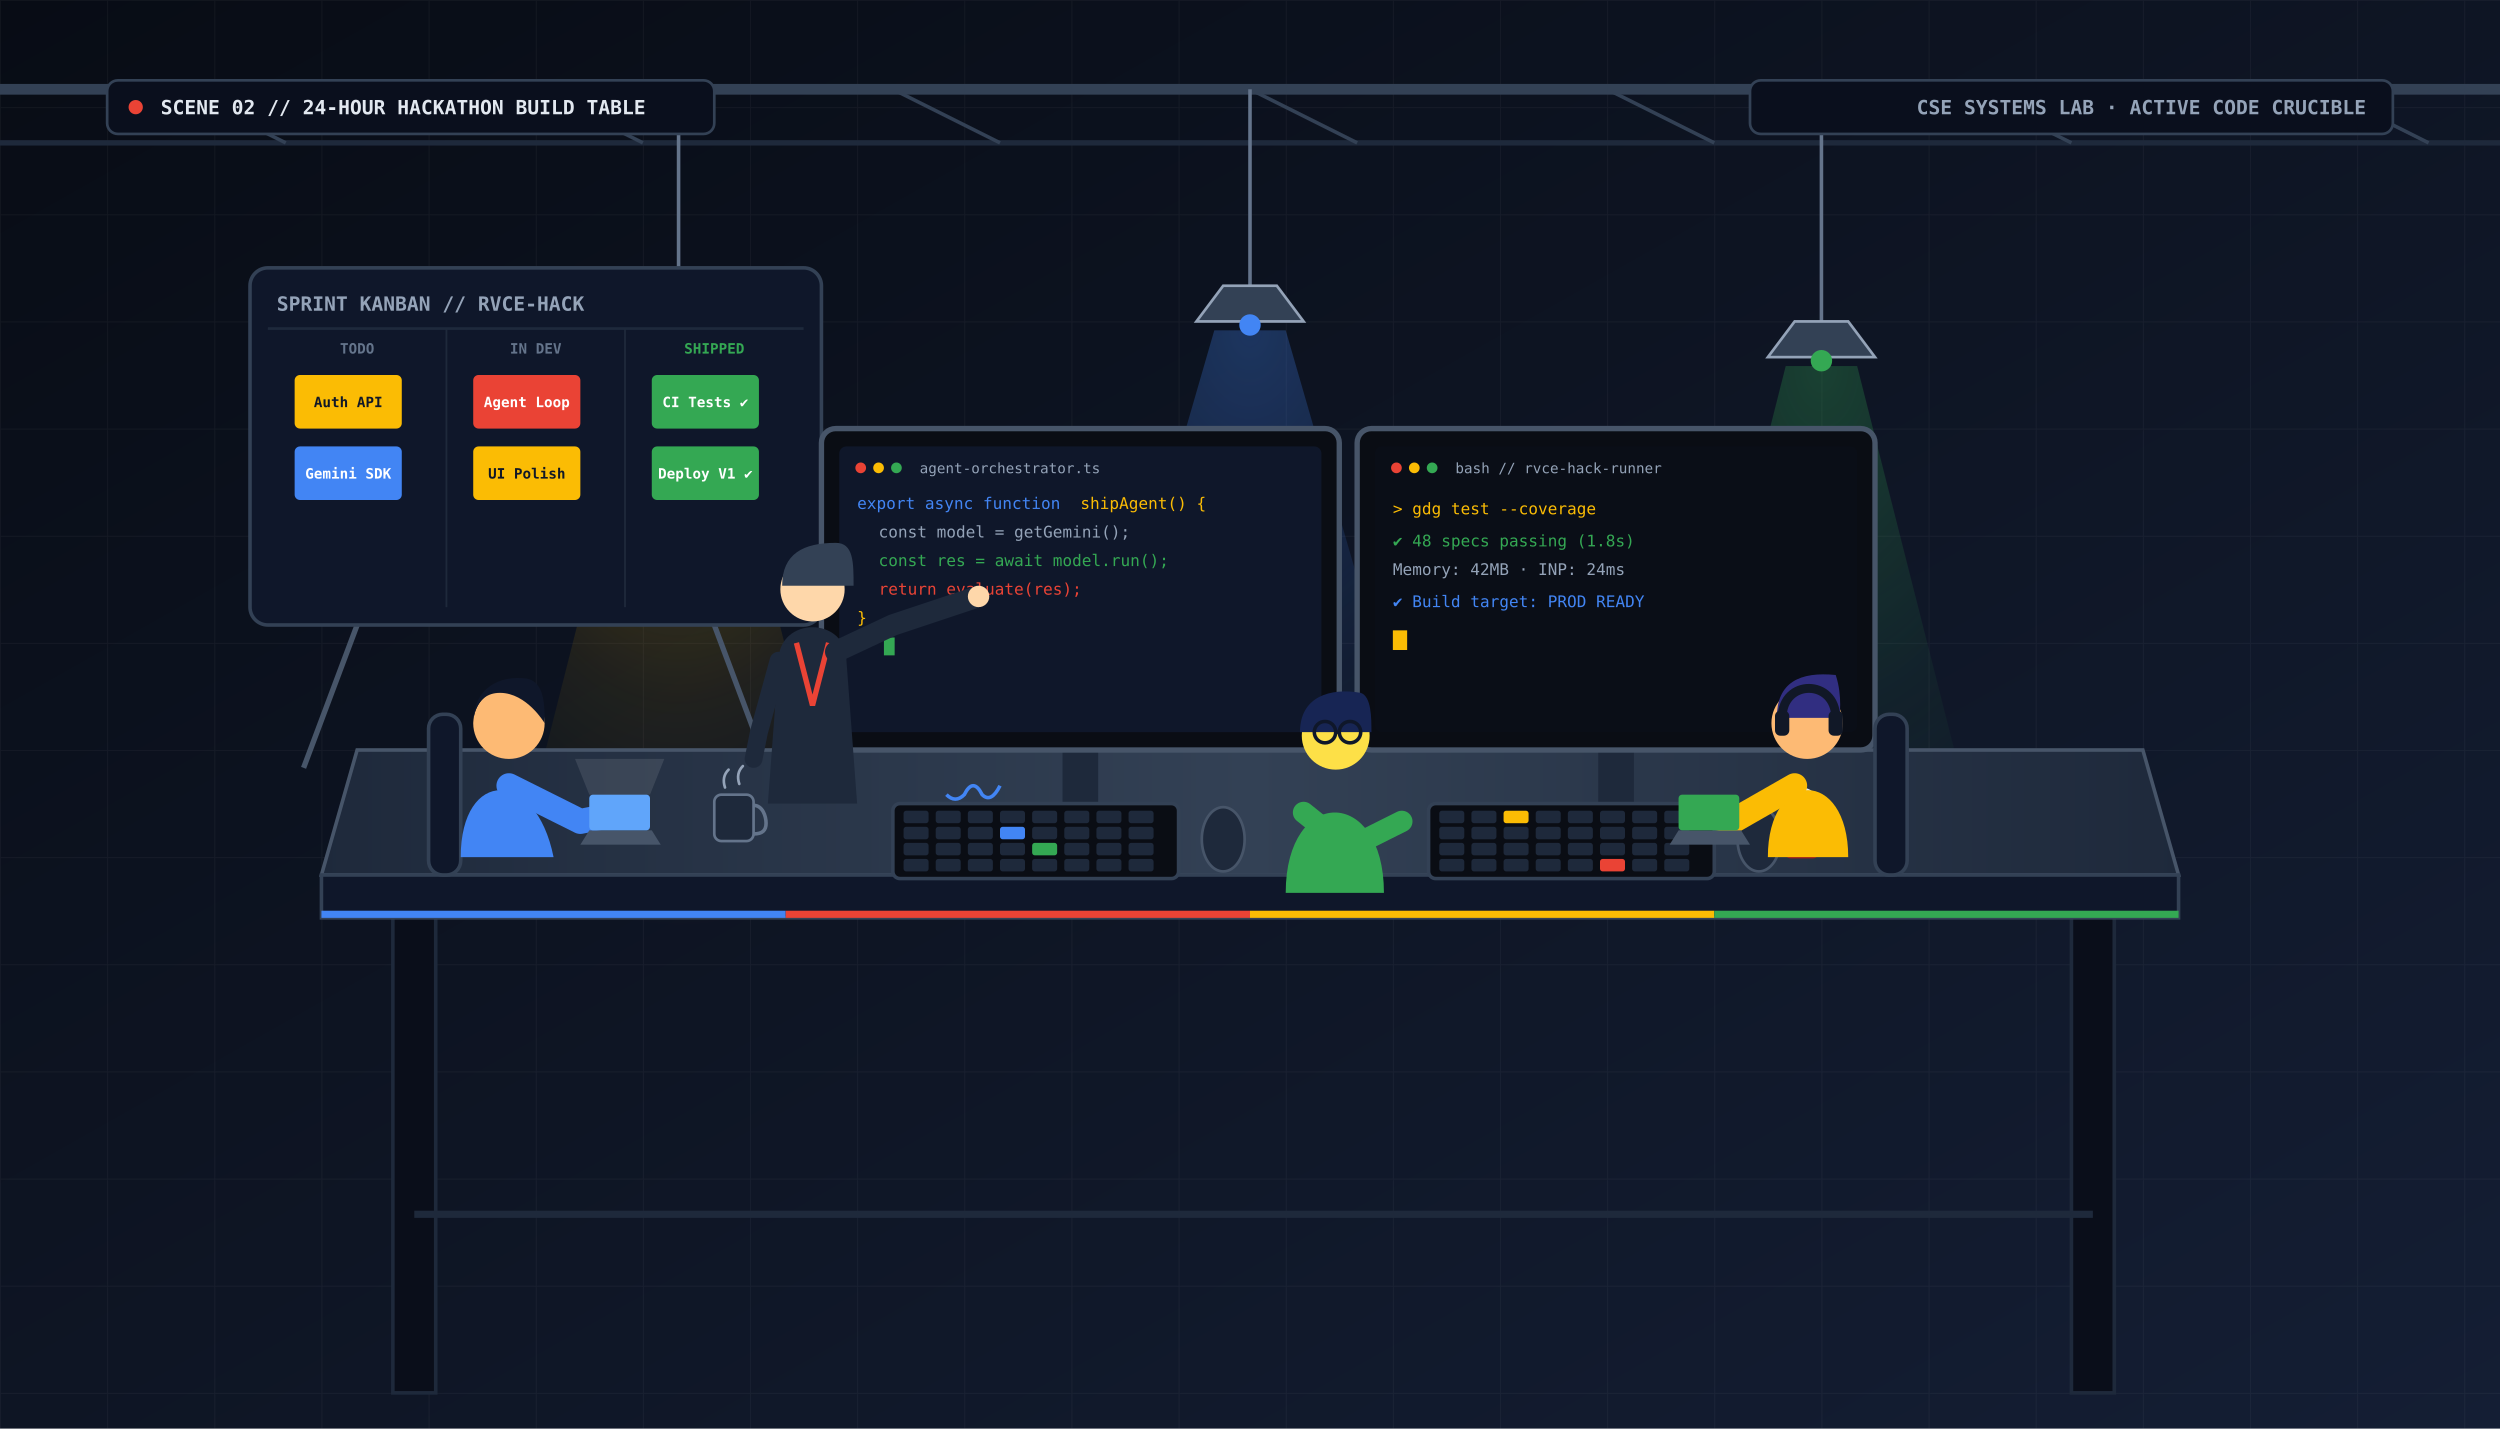
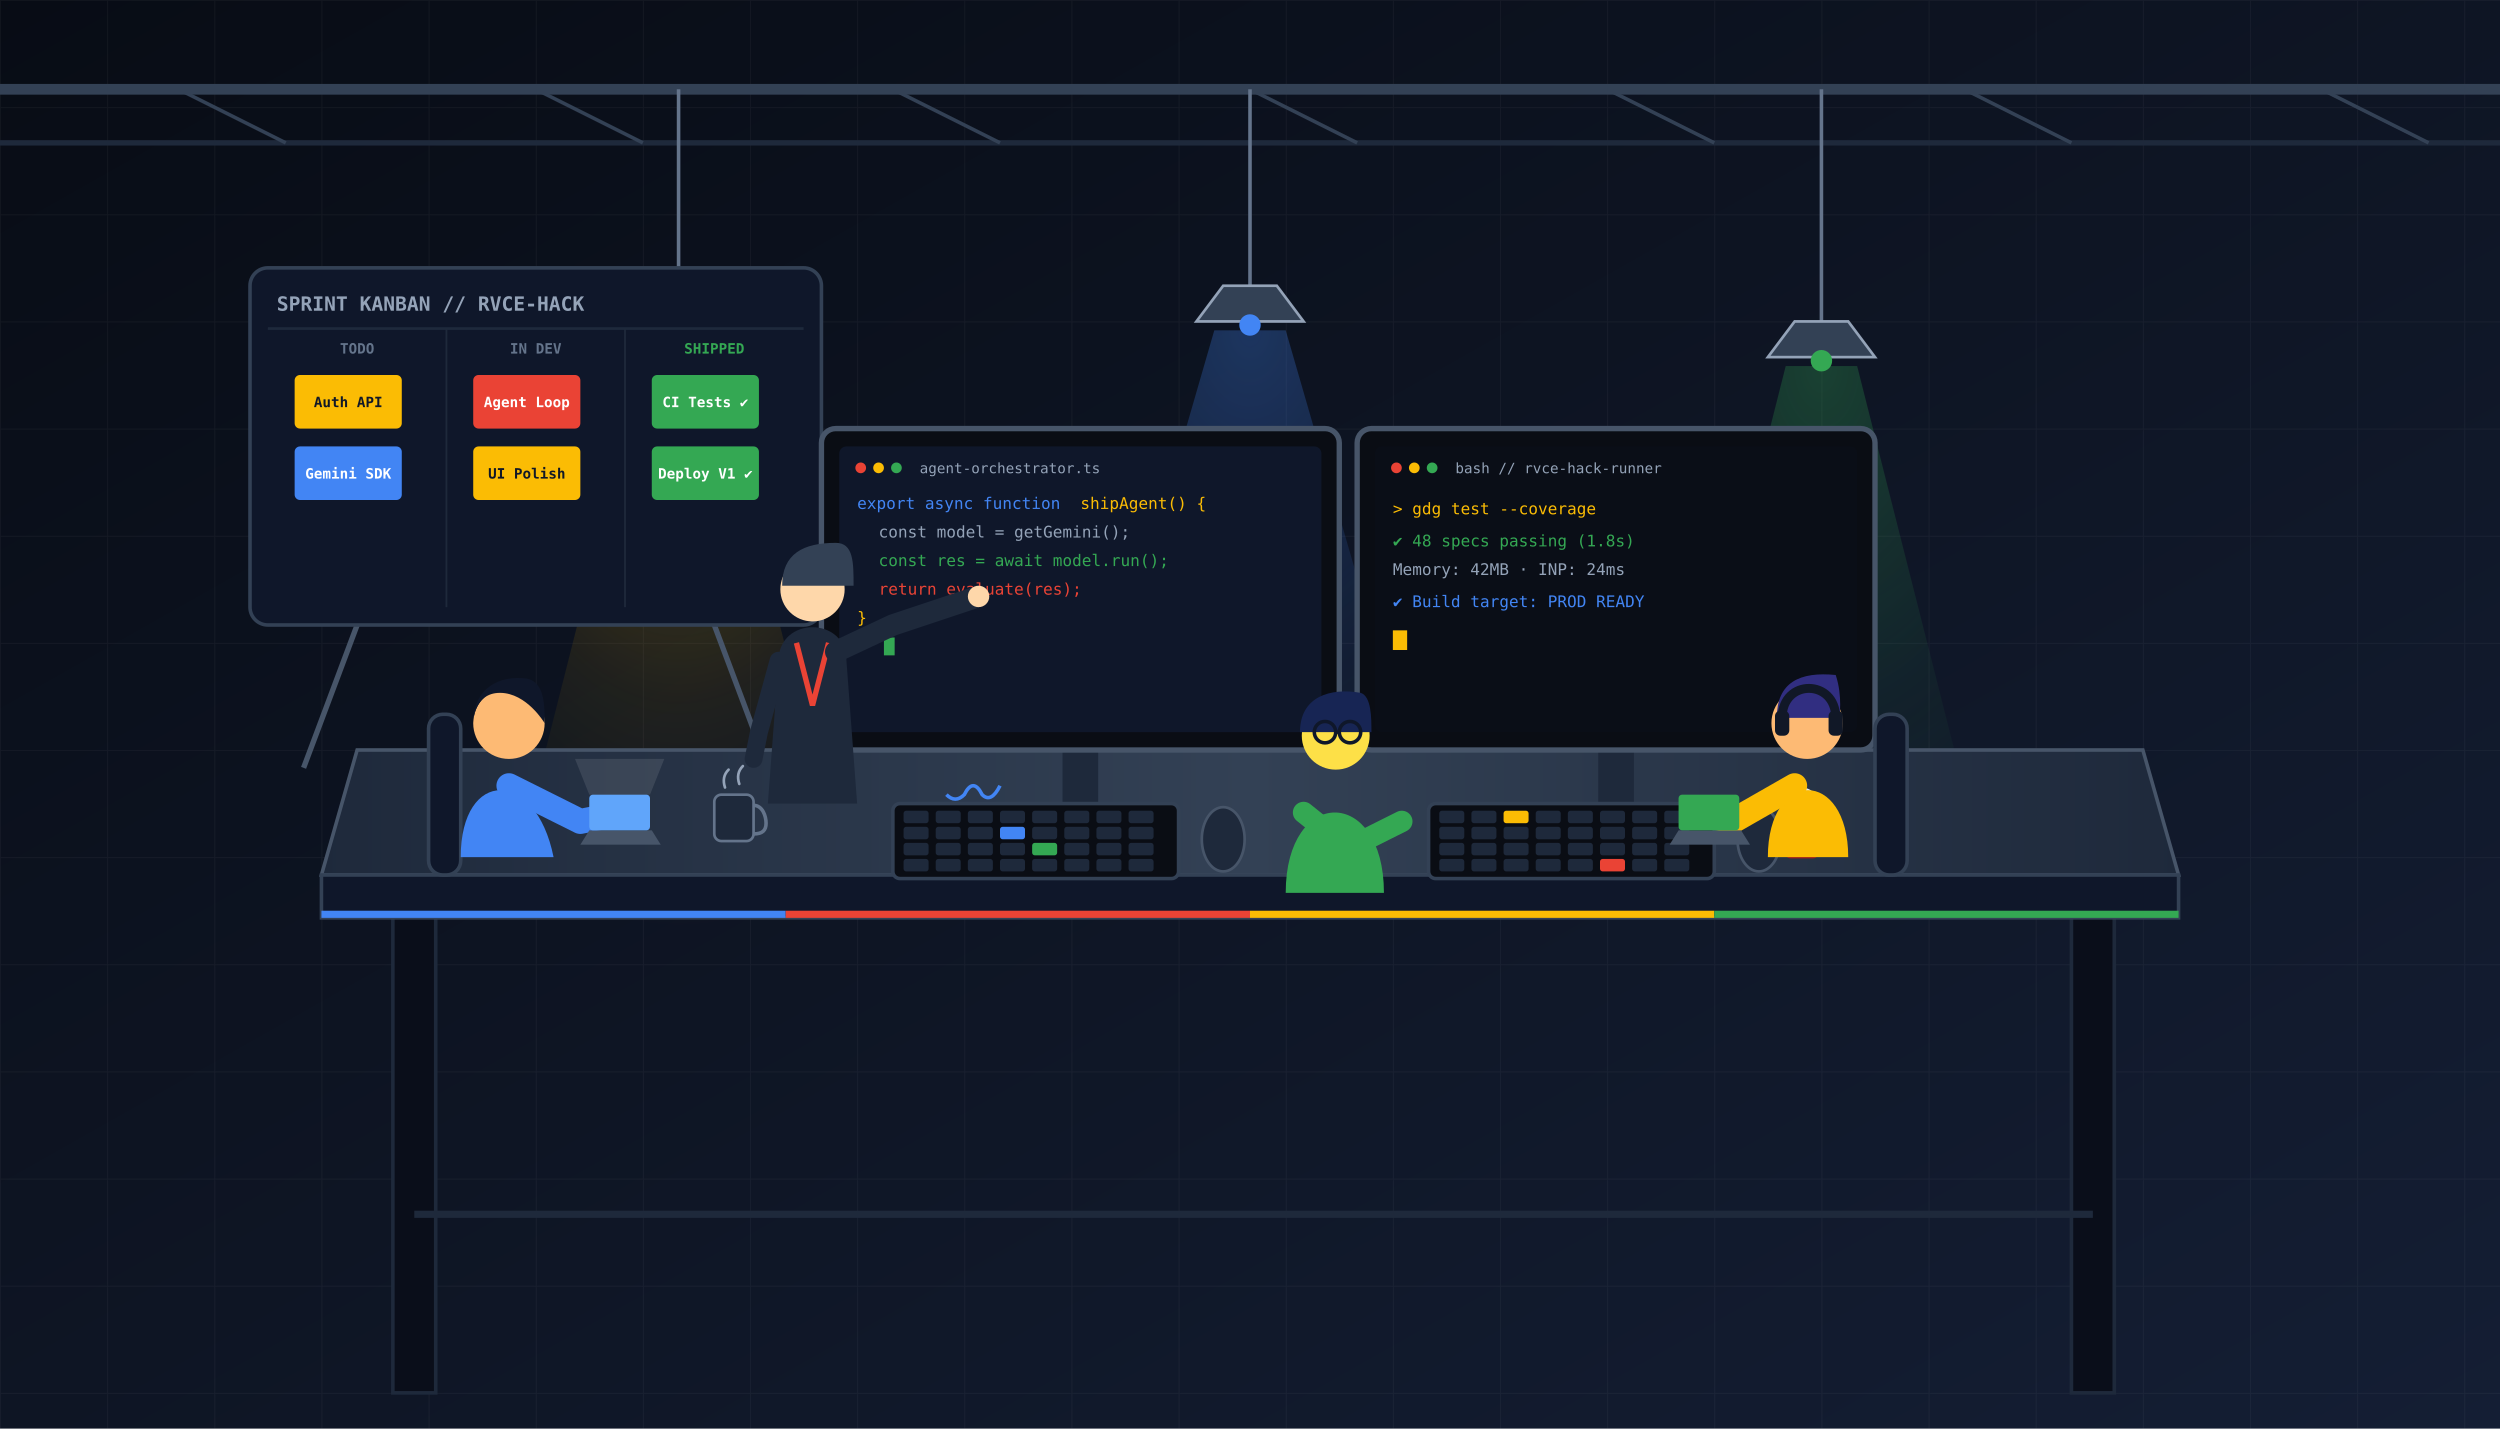
<svg xmlns="http://www.w3.org/2000/svg" viewBox="0 0 1400 800" fill="none">
  <defs>
    <linearGradient id="hackBg" x1="0" y1="0" x2="1" y2="1">
      <stop offset="0%" stop-color="#080C15" />
      <stop offset="50%" stop-color="#0E1524" />
      <stop offset="100%" stop-color="#141E34" />
    </linearGradient>
    <linearGradient id="tableTop" x1="0" y1="0" x2="1" y2="0">
      <stop offset="0%" stop-color="#1E293B" />
      <stop offset="50%" stop-color="#334155" />
      <stop offset="100%" stop-color="#1E293B" />
    </linearGradient>
    <radialGradient id="lampCone1" cx="0.5" cy="0" r="0.8">
      <stop offset="0%" stop-color="#FBBC04" stop-opacity="0.3" />
      <stop offset="60%" stop-color="#FBBC04" stop-opacity="0.08" />
      <stop offset="100%" stop-color="#FBBC04" stop-opacity="0" />
    </radialGradient>
    <radialGradient id="lampCone2" cx="0.5" cy="0" r="0.8">
      <stop offset="0%" stop-color="#4285F4" stop-opacity="0.3" />
      <stop offset="60%" stop-color="#4285F4" stop-opacity="0.08" />
      <stop offset="100%" stop-color="#4285F4" stop-opacity="0" />
    </radialGradient>
    <radialGradient id="lampCone3" cx="0.5" cy="0" r="0.8">
      <stop offset="0%" stop-color="#34A853" stop-opacity="0.3" />
      <stop offset="60%" stop-color="#34A853" stop-opacity="0.08" />
      <stop offset="100%" stop-color="#34A853" stop-opacity="0" />
    </radialGradient>
    <pattern id="hackFloorGrid" width="60" height="60" patternUnits="userSpaceOnUse">
      <path d="M 60 0 L 0 0 0 60" fill="none" stroke="rgba(255,255,255,0.04)" stroke-width="1" />
    </pattern>
  </defs>
  <rect width="1400" height="800" fill="url(#hackBg)" />
  <rect width="1400" height="800" fill="url(#hackFloorGrid)" />
  <line x1="0" y1="50" x2="1400" y2="50" stroke="#334155" stroke-width="6" />
  <line x1="0" y1="80" x2="1400" y2="80" stroke="#1E293B" stroke-width="3" />
  <line x1="100" y1="50" x2="160" y2="80" stroke="#334155" stroke-width="2" />
  <line x1="300" y1="50" x2="360" y2="80" stroke="#334155" stroke-width="2" />
  <line x1="500" y1="50" x2="560" y2="80" stroke="#334155" stroke-width="2" />
  <line x1="700" y1="50" x2="760" y2="80" stroke="#334155" stroke-width="2" />
  <line x1="900" y1="50" x2="960" y2="80" stroke="#334155" stroke-width="2" />
  <line x1="1100" y1="50" x2="1160" y2="80" stroke="#334155" stroke-width="2" />
  <line x1="1300" y1="50" x2="1360" y2="80" stroke="#334155" stroke-width="2" />
  <g>
    <line x1="380" y1="50" x2="380" y2="180" stroke="#64748B" stroke-width="2" />
    <polygon points="350,200 410,200 395,180 365,180" fill="#334155" stroke="#94A3B8" stroke-width="1.5" />
    <circle cx="380" cy="202" r="6" fill="#FBBC04" />
    <polygon points="260,600 500,600 400,205 360,205" fill="url(#lampCone1)" />
    <line x1="700" y1="50" x2="700" y2="160" stroke="#64748B" stroke-width="2" />
    <polygon points="670,180 730,180 715,160 685,160" fill="#334155" stroke="#94A3B8" stroke-width="1.5" />
    <circle cx="700" cy="182" r="6" fill="#4285F4" />
    <polygon points="560,600 840,600 720,185 680,185" fill="url(#lampCone2)" />
    <line x1="1020" y1="50" x2="1020" y2="180" stroke="#64748B" stroke-width="2" />
    <polygon points="990,200 1050,200 1035,180 1005,180" fill="#334155" stroke="#94A3B8" stroke-width="1.5" />
    <circle cx="1020" cy="202" r="6" fill="#34A853" />
    <polygon points="900,600 1140,600 1040,205 1000,205" fill="url(#lampCone3)" />
  </g>
  <g transform="translate(140, 150)">
    <line x1="60" y1="200" x2="30" y2="280" stroke="#475569" stroke-width="3" />
    <line x1="260" y1="200" x2="290" y2="280" stroke="#475569" stroke-width="3" />
    <rect x="0" y="0" width="320" height="200" rx="10" fill="#0F172A" stroke="#334155" stroke-width="2" />
    <text x="15" y="24" font-family="monospace" font-size="11" font-weight="bold" fill="#94A3B8">SPRINT KANBAN // RVCE-HACK</text>
    <line x1="10" y1="34" x2="310" y2="34" stroke="#1E293B" stroke-width="1.5" />
    <line x1="110" y1="34" x2="110" y2="190" stroke="#1E293B" stroke-width="1" />
    <line x1="210" y1="34" x2="210" y2="190" stroke="#1E293B" stroke-width="1" />
    <text x="60" y="48" font-family="monospace" font-size="8" font-weight="bold" fill="#64748B" text-anchor="middle">TODO</text>
    <text x="160" y="48" font-family="monospace" font-size="8" font-weight="bold" fill="#64748B" text-anchor="middle">IN DEV</text>
    <text x="260" y="48" font-family="monospace" font-size="8" font-weight="bold" fill="#34A853" text-anchor="middle">SHIPPED</text>
    <rect x="25" y="60" width="60" height="30" rx="3" fill="#FBBC04" />
    <text x="55" y="78" font-family="monospace" font-size="8" font-weight="bold" fill="#111827" text-anchor="middle">Auth API</text>
    <rect x="25" y="100" width="60" height="30" rx="3" fill="#4285F4" />
    <text x="55" y="118" font-family="monospace" font-size="8" font-weight="bold" fill="#FFFFFF" text-anchor="middle">Gemini SDK</text>
    <rect x="125" y="60" width="60" height="30" rx="3" fill="#EA4335" />
    <text x="155" y="78" font-family="monospace" font-size="8" font-weight="bold" fill="#FFFFFF" text-anchor="middle">Agent Loop</text>
    <rect x="125" y="100" width="60" height="30" rx="3" fill="#FBBC04" />
    <text x="155" y="118" font-family="monospace" font-size="8" font-weight="bold" fill="#111827" text-anchor="middle">UI Polish</text>
    <rect x="225" y="60" width="60" height="30" rx="3" fill="#34A853" />
    <text x="255" y="78" font-family="monospace" font-size="8" font-weight="bold" fill="#FFFFFF" text-anchor="middle">CI Tests ✔</text>
    <rect x="225" y="100" width="60" height="30" rx="3" fill="#34A853" />
    <text x="255" y="118" font-family="monospace" font-size="8" font-weight="bold" fill="#FFFFFF" text-anchor="middle">Deploy V1 ✔</text>
  </g>
  <g transform="translate(180, 420)">
    <rect x="40" y="80" width="24" height="280" fill="#0A0E1A" stroke="#1E293B" stroke-width="2" />
    <rect x="980" y="80" width="24" height="280" fill="#0A0E1A" stroke="#1E293B" stroke-width="2" />
    <line x1="52" y1="260" x2="992" y2="260" stroke="#1E293B" stroke-width="4" />
    <polygon points="0,70 1040,70 1020,0 20,0" fill="url(#tableTop)" stroke="#475569" stroke-width="2" />
    <rect x="0" y="70" width="1040" height="24" fill="#0F172A" stroke="#334155" stroke-width="2" />
    <rect x="0" y="90" width="260" height="4" fill="#4285F4" />
    <rect x="260" y="90" width="260" height="4" fill="#EA4335" />
    <rect x="520" y="90" width="260" height="4" fill="#FBBC04" />
    <rect x="780" y="90" width="260" height="4" fill="#34A853" />
  </g>
  <g transform="translate(460, 240)">
    <rect x="135" y="180" width="20" height="60" fill="#1E293B" />
    <polygon points="100,240 190,240 180,230 110,230" fill="#0F172A" />
    <rect x="0" y="0" width="290" height="180" rx="8" fill="#0A0D14" stroke="#475569" stroke-width="3" />
    <rect x="10" y="10" width="270" height="160" rx="4" fill="#0F172A" />
    <circle cx="22" cy="22" r="3" fill="#EA4335" />
    <circle cx="32" cy="22" r="3" fill="#FBBC04" />
    <circle cx="42" cy="22" r="3" fill="#34A853" />
    <text x="55" y="25" font-family="monospace" font-size="8" fill="#94A3B8">agent-orchestrator.ts</text>
    <g transform="translate(20, 45)">
      <text x="0" y="0" font-family="monospace" font-size="9" fill="#4285F4">export async function</text>
      <text x="125" y="0" font-family="monospace" font-size="9" fill="#FBBC04">shipAgent() {</text>
      <text x="12" y="16" font-family="monospace" font-size="9" fill="#94A3B8">const model = getGemini();</text>
      <text x="12" y="32" font-family="monospace" font-size="9" fill="#34A853">const res = await model.run();</text>
      <text x="12" y="48" font-family="monospace" font-size="9" fill="#EA4335">return evaluate(res);</text>
      <text x="0" y="64" font-family="monospace" font-size="9" fill="#FBBC04">}</text>
      <rect x="15" y="72" width="6" height="10" fill="#34A853" />
    </g>
  </g>
  <g transform="translate(760, 240)">
    <rect x="135" y="180" width="20" height="60" fill="#1E293B" />
    <polygon points="100,240 190,240 180,230 110,230" fill="#0F172A" />
    <rect x="0" y="0" width="290" height="180" rx="8" fill="#0A0D14" stroke="#475569" stroke-width="3" />
    <rect x="10" y="10" width="270" height="160" rx="4" fill="#0A0E17" />
    <circle cx="22" cy="22" r="3" fill="#EA4335" />
    <circle cx="32" cy="22" r="3" fill="#FBBC04" />
    <circle cx="42" cy="22" r="3" fill="#34A853" />
    <text x="55" y="25" font-family="monospace" font-size="8" fill="#94A3B8">bash // rvce-hack-runner</text>
    <g transform="translate(20, 48)">
      <text x="0" y="0" font-family="monospace" font-size="9" fill="#FBBC04">&gt; gdg test --coverage</text>
      <text x="0" y="18" font-family="monospace" font-size="9" fill="#34A853">✔ 48 specs passing (1.8s)</text>
      <text x="0" y="34" font-family="monospace" font-size="9" fill="#94A3B8">Memory: 42MB · INP: 24ms</text>
      <text x="0" y="52" font-family="monospace" font-size="9" fill="#4285F4">✔ Build target: PROD READY</text>
      <rect x="0" y="65" width="8" height="11" fill="#FBBC04" />
    </g>
  </g>
  <g transform="translate(480, 440)">
    <path d="M 80 0 Q 75 10 70 5 Q 65 -5 60 5 Q 55 10 50 5" stroke="#4285F4" stroke-width="2" fill="none" />
    <rect x="20" y="10" width="160" height="42" rx="4" fill="#0A0D14" stroke="#334155" stroke-width="2" />
    <rect x="26" y="14" width="14" height="7" rx="1.5" fill="#1E293B" />
    <rect x="44" y="14" width="14" height="7" rx="1.5" fill="#1E293B" />
    <rect x="62" y="14" width="14" height="7" rx="1.5" fill="#1E293B" />
    <rect x="80" y="14" width="14" height="7" rx="1.5" fill="#1E293B" />
    <rect x="98" y="14" width="14" height="7" rx="1.5" fill="#1E293B" />
    <rect x="116" y="14" width="14" height="7" rx="1.5" fill="#1E293B" />
    <rect x="134" y="14" width="14" height="7" rx="1.5" fill="#1E293B" />
    <rect x="152" y="14" width="14" height="7" rx="1.5" fill="#1E293B" />
    <rect x="26" y="23" width="14" height="7" rx="1.5" fill="#1E293B" />
    <rect x="44" y="23" width="14" height="7" rx="1.5" fill="#1E293B" />
    <rect x="62" y="23" width="14" height="7" rx="1.5" fill="#1E293B" />
    <rect x="80" y="23" width="14" height="7" rx="1.5" fill="#4285F4" />
    <rect x="98" y="23" width="14" height="7" rx="1.5" fill="#1E293B" />
    <rect x="116" y="23" width="14" height="7" rx="1.5" fill="#1E293B" />
    <rect x="134" y="23" width="14" height="7" rx="1.5" fill="#1E293B" />
    <rect x="152" y="23" width="14" height="7" rx="1.5" fill="#1E293B" />
    <rect x="26" y="32" width="14" height="7" rx="1.5" fill="#1E293B" />
    <rect x="44" y="32" width="14" height="7" rx="1.5" fill="#1E293B" />
    <rect x="62" y="32" width="14" height="7" rx="1.5" fill="#1E293B" />
    <rect x="80" y="32" width="14" height="7" rx="1.5" fill="#1E293B" />
    <rect x="98" y="32" width="14" height="7" rx="1.5" fill="#34A853" />
    <rect x="116" y="32" width="14" height="7" rx="1.5" fill="#1E293B" />
    <rect x="134" y="32" width="14" height="7" rx="1.5" fill="#1E293B" />
    <rect x="152" y="32" width="14" height="7" rx="1.5" fill="#1E293B" />
    <rect x="26" y="41" width="14" height="7" rx="1.5" fill="#1E293B" />
    <rect x="44" y="41" width="14" height="7" rx="1.5" fill="#1E293B" />
    <rect x="62" y="41" width="14" height="7" rx="1.5" fill="#1E293B" />
    <rect x="80" y="41" width="14" height="7" rx="1.5" fill="#1E293B" />
    <rect x="98" y="41" width="14" height="7" rx="1.5" fill="#1E293B" />
    <rect x="116" y="41" width="14" height="7" rx="1.5" fill="#1E293B" />
    <rect x="134" y="41" width="14" height="7" rx="1.5" fill="#1E293B" />
    <rect x="152" y="41" width="14" height="7" rx="1.5" fill="#1E293B" />
    <ellipse cx="205" cy="30" rx="12" ry="18" fill="#1E293B" stroke="#475569" stroke-width="1.5" />
  </g>
  <g transform="translate(780, 440)">
    <rect x="20" y="10" width="160" height="42" rx="4" fill="#0A0D14" stroke="#334155" stroke-width="2" />
    <rect x="26" y="14" width="14" height="7" rx="1.5" fill="#1E293B" />
    <rect x="44" y="14" width="14" height="7" rx="1.5" fill="#1E293B" />
    <rect x="62" y="14" width="14" height="7" rx="1.5" fill="#FBBC04" />
    <rect x="80" y="14" width="14" height="7" rx="1.5" fill="#1E293B" />
    <rect x="98" y="14" width="14" height="7" rx="1.5" fill="#1E293B" />
    <rect x="116" y="14" width="14" height="7" rx="1.5" fill="#1E293B" />
    <rect x="134" y="14" width="14" height="7" rx="1.5" fill="#1E293B" />
    <rect x="152" y="14" width="14" height="7" rx="1.5" fill="#1E293B" />
    <rect x="26" y="23" width="14" height="7" rx="1.5" fill="#1E293B" />
    <rect x="44" y="23" width="14" height="7" rx="1.5" fill="#1E293B" />
    <rect x="62" y="23" width="14" height="7" rx="1.5" fill="#1E293B" />
    <rect x="80" y="23" width="14" height="7" rx="1.5" fill="#1E293B" />
    <rect x="98" y="23" width="14" height="7" rx="1.5" fill="#1E293B" />
    <rect x="116" y="23" width="14" height="7" rx="1.5" fill="#1E293B" />
    <rect x="134" y="23" width="14" height="7" rx="1.5" fill="#1E293B" />
    <rect x="152" y="23" width="14" height="7" rx="1.5" fill="#1E293B" />
    <rect x="26" y="32" width="14" height="7" rx="1.5" fill="#1E293B" />
    <rect x="44" y="32" width="14" height="7" rx="1.5" fill="#1E293B" />
    <rect x="62" y="32" width="14" height="7" rx="1.5" fill="#1E293B" />
    <rect x="80" y="32" width="14" height="7" rx="1.5" fill="#1E293B" />
    <rect x="98" y="32" width="14" height="7" rx="1.5" fill="#1E293B" />
    <rect x="116" y="32" width="14" height="7" rx="1.5" fill="#1E293B" />
    <rect x="134" y="32" width="14" height="7" rx="1.5" fill="#1E293B" />
    <rect x="152" y="32" width="14" height="7" rx="1.5" fill="#1E293B" />
    <rect x="26" y="41" width="14" height="7" rx="1.5" fill="#1E293B" />
    <rect x="44" y="41" width="14" height="7" rx="1.5" fill="#1E293B" />
    <rect x="62" y="41" width="14" height="7" rx="1.5" fill="#1E293B" />
    <rect x="80" y="41" width="14" height="7" rx="1.5" fill="#1E293B" />
    <rect x="98" y="41" width="14" height="7" rx="1.5" fill="#1E293B" />
    <rect x="116" y="41" width="14" height="7" rx="1.5" fill="#EA4335" />
    <rect x="134" y="41" width="14" height="7" rx="1.5" fill="#1E293B" />
    <rect x="152" y="41" width="14" height="7" rx="1.5" fill="#1E293B" />
    <ellipse cx="205" cy="30" rx="12" ry="18" fill="#1E293B" stroke="#475569" stroke-width="1.5" />
  </g>
  <g transform="translate(400, 445)">
    <rect x="0" y="0" width="22" height="26" rx="4" fill="#1E293B" stroke="#64748B" stroke-width="1.5" />
    <path d="M22 6C27 6 29 12 29 16C29 20 27 22 22 22" stroke="#64748B" stroke-width="2" fill="none" />
    <path d="M6 -4Q4 -10 8 -14" stroke="#94A3B8" stroke-width="1.5" stroke-linecap="round" fill="none" />
    <path d="M14 -6Q12 -12 16 -16" stroke="#94A3B8" stroke-width="1.5" stroke-linecap="round" fill="none" />
  </g>
  <g transform="translate(1000, 450)">
    <rect x="0" y="0" width="18" height="30" rx="3" fill="#EA4335" stroke="#991B1B" stroke-width="1.5" />
    <circle cx="9" cy="0" r="9" fill="#E2E8F0" />
  </g>
  <g transform="translate(240, 360)">
    <rect x="0" y="40" width="18" height="90" rx="8" fill="#0F172A" stroke="#334155" stroke-width="2" />
    <path d="M18 120C18 70 60 70 70 120Z" fill="#4285F4" />
    <path d="M45 80L85 100L110 95" stroke="#4285F4" stroke-width="14" stroke-linecap="round" stroke-linejoin="round" />
    <circle cx="45" cy="45" r="20" fill="#FDBA74" />
    <path d="M25 45C25 25 40 18 55 20C65 22 65 35 65 45C65 45 55 28 40 28C25 28 25 45 25 45Z" fill="#0F172A" />
    <g transform="translate(90, 85)">
      <polygon points="0,20 35,20 40,28 -5,28" fill="#475569" />
      <rect x="0" y="0" width="34" height="20" rx="2" fill="#60A5FA" />
      <polygon points="0,0 34,0 42,-20 -8,-20" fill="#FFFFFF" fill-opacity="0.1" />
    </g>
  </g>
  <g transform="translate(420, 280)">
    <path d="M10 170L16 90C16 65 54 65 54 90L60 170Z" fill="#1E293B" />
    <path d="M26 80L35 115L44 80" stroke="#EA4335" stroke-width="3" fill="none" />
    <path d="M48 85L80 70L125 55" stroke="#1E293B" stroke-width="12" stroke-linecap="round" stroke-linejoin="round" />
    <circle cx="128" cy="54" r="6" fill="#FED7AA" />
    <path d="M16 90L5 130L2 145" stroke="#1E293B" stroke-width="10" stroke-linecap="round" />
    <circle cx="35" cy="50" r="18" fill="#FED7AA" />
    <path d="M18 48C18 30 30 24 48 24C58 24 58 35 58 48Z" fill="#334155" />
  </g>
  <g transform="translate(710, 370)">
    <path d="M10 130C10 70 65 70 65 130Z" fill="#34A853" />
    <path d="M20 85L45 105L75 90" stroke="#34A853" stroke-width="12" stroke-linecap="round" />
    <circle cx="38" cy="42" r="19" fill="#FDE047" />
    <path d="M18 40C18 20 35 15 52 18C58 20 58 32 58 40Z" fill="#172554" />
    <circle cx="32" cy="40" r="6" fill="none" stroke="#0F172A" stroke-width="2" />
    <circle cx="46" cy="40" r="6" fill="none" stroke="#0F172A" stroke-width="2" />
    <line x1="38" y1="40" x2="40" y2="40" stroke="#0F172A" stroke-width="2" />
  </g>
  <g transform="translate(980, 360)">
    <rect x="70" y="40" width="18" height="90" rx="8" fill="#0F172A" stroke="#334155" stroke-width="2" />
    <path d="M10 120C10 70 55 70 55 120Z" fill="#FBBC04" />
    <path d="M25 80L-10 100L-30 95" stroke="#FBBC04" stroke-width="14" stroke-linecap="round" stroke-linejoin="round" />
    <circle cx="32" cy="45" r="20" fill="#FDBA74" />
    <path d="M15 42C15 22 28 16 48 18C52 30 50 42 50 42Z" fill="#312E81" />
    <path d="M18 42C18 20 48 20 48 42" stroke="#111827" stroke-width="5" fill="none" />
    <rect x="14" y="38" width="8" height="14" rx="3" fill="#111827" />
    <rect x="44" y="38" width="8" height="14" rx="3" fill="#111827" />
    <g transform="translate(-40, 85)">
      <polygon points="0,20 35,20 40,28 -5,28" fill="#475569" />
      <rect x="0" y="0" width="34" height="20" rx="2" fill="#34A853" />
    </g>
  </g>
-   <g transform="translate(60, 45)">
-     <rect x="0" y="0" width="340" height="30" rx="6" fill="#0A0F1D" stroke="#334155" stroke-width="1.5" />
-     <circle cx="16" cy="15" r="4" fill="#EA4335" />
-     <text x="30" y="19" font-family="monospace" font-size="11" font-weight="bold" fill="#E2E8F0">SCENE 02 // 24-HOUR HACKATHON BUILD TABLE</text>
-   </g>
-   <g transform="translate(980, 45)">
-     <rect x="0" y="0" width="360" height="30" rx="6" fill="#0A0F1D" stroke="#334155" stroke-width="1.5" />
-     <text x="345" y="19" font-family="monospace" font-size="11" font-weight="bold" fill="#94A3B8" text-anchor="end">CSE SYSTEMS LAB · ACTIVE CODE CRUCIBLE</text>
-   </g>
</svg>
